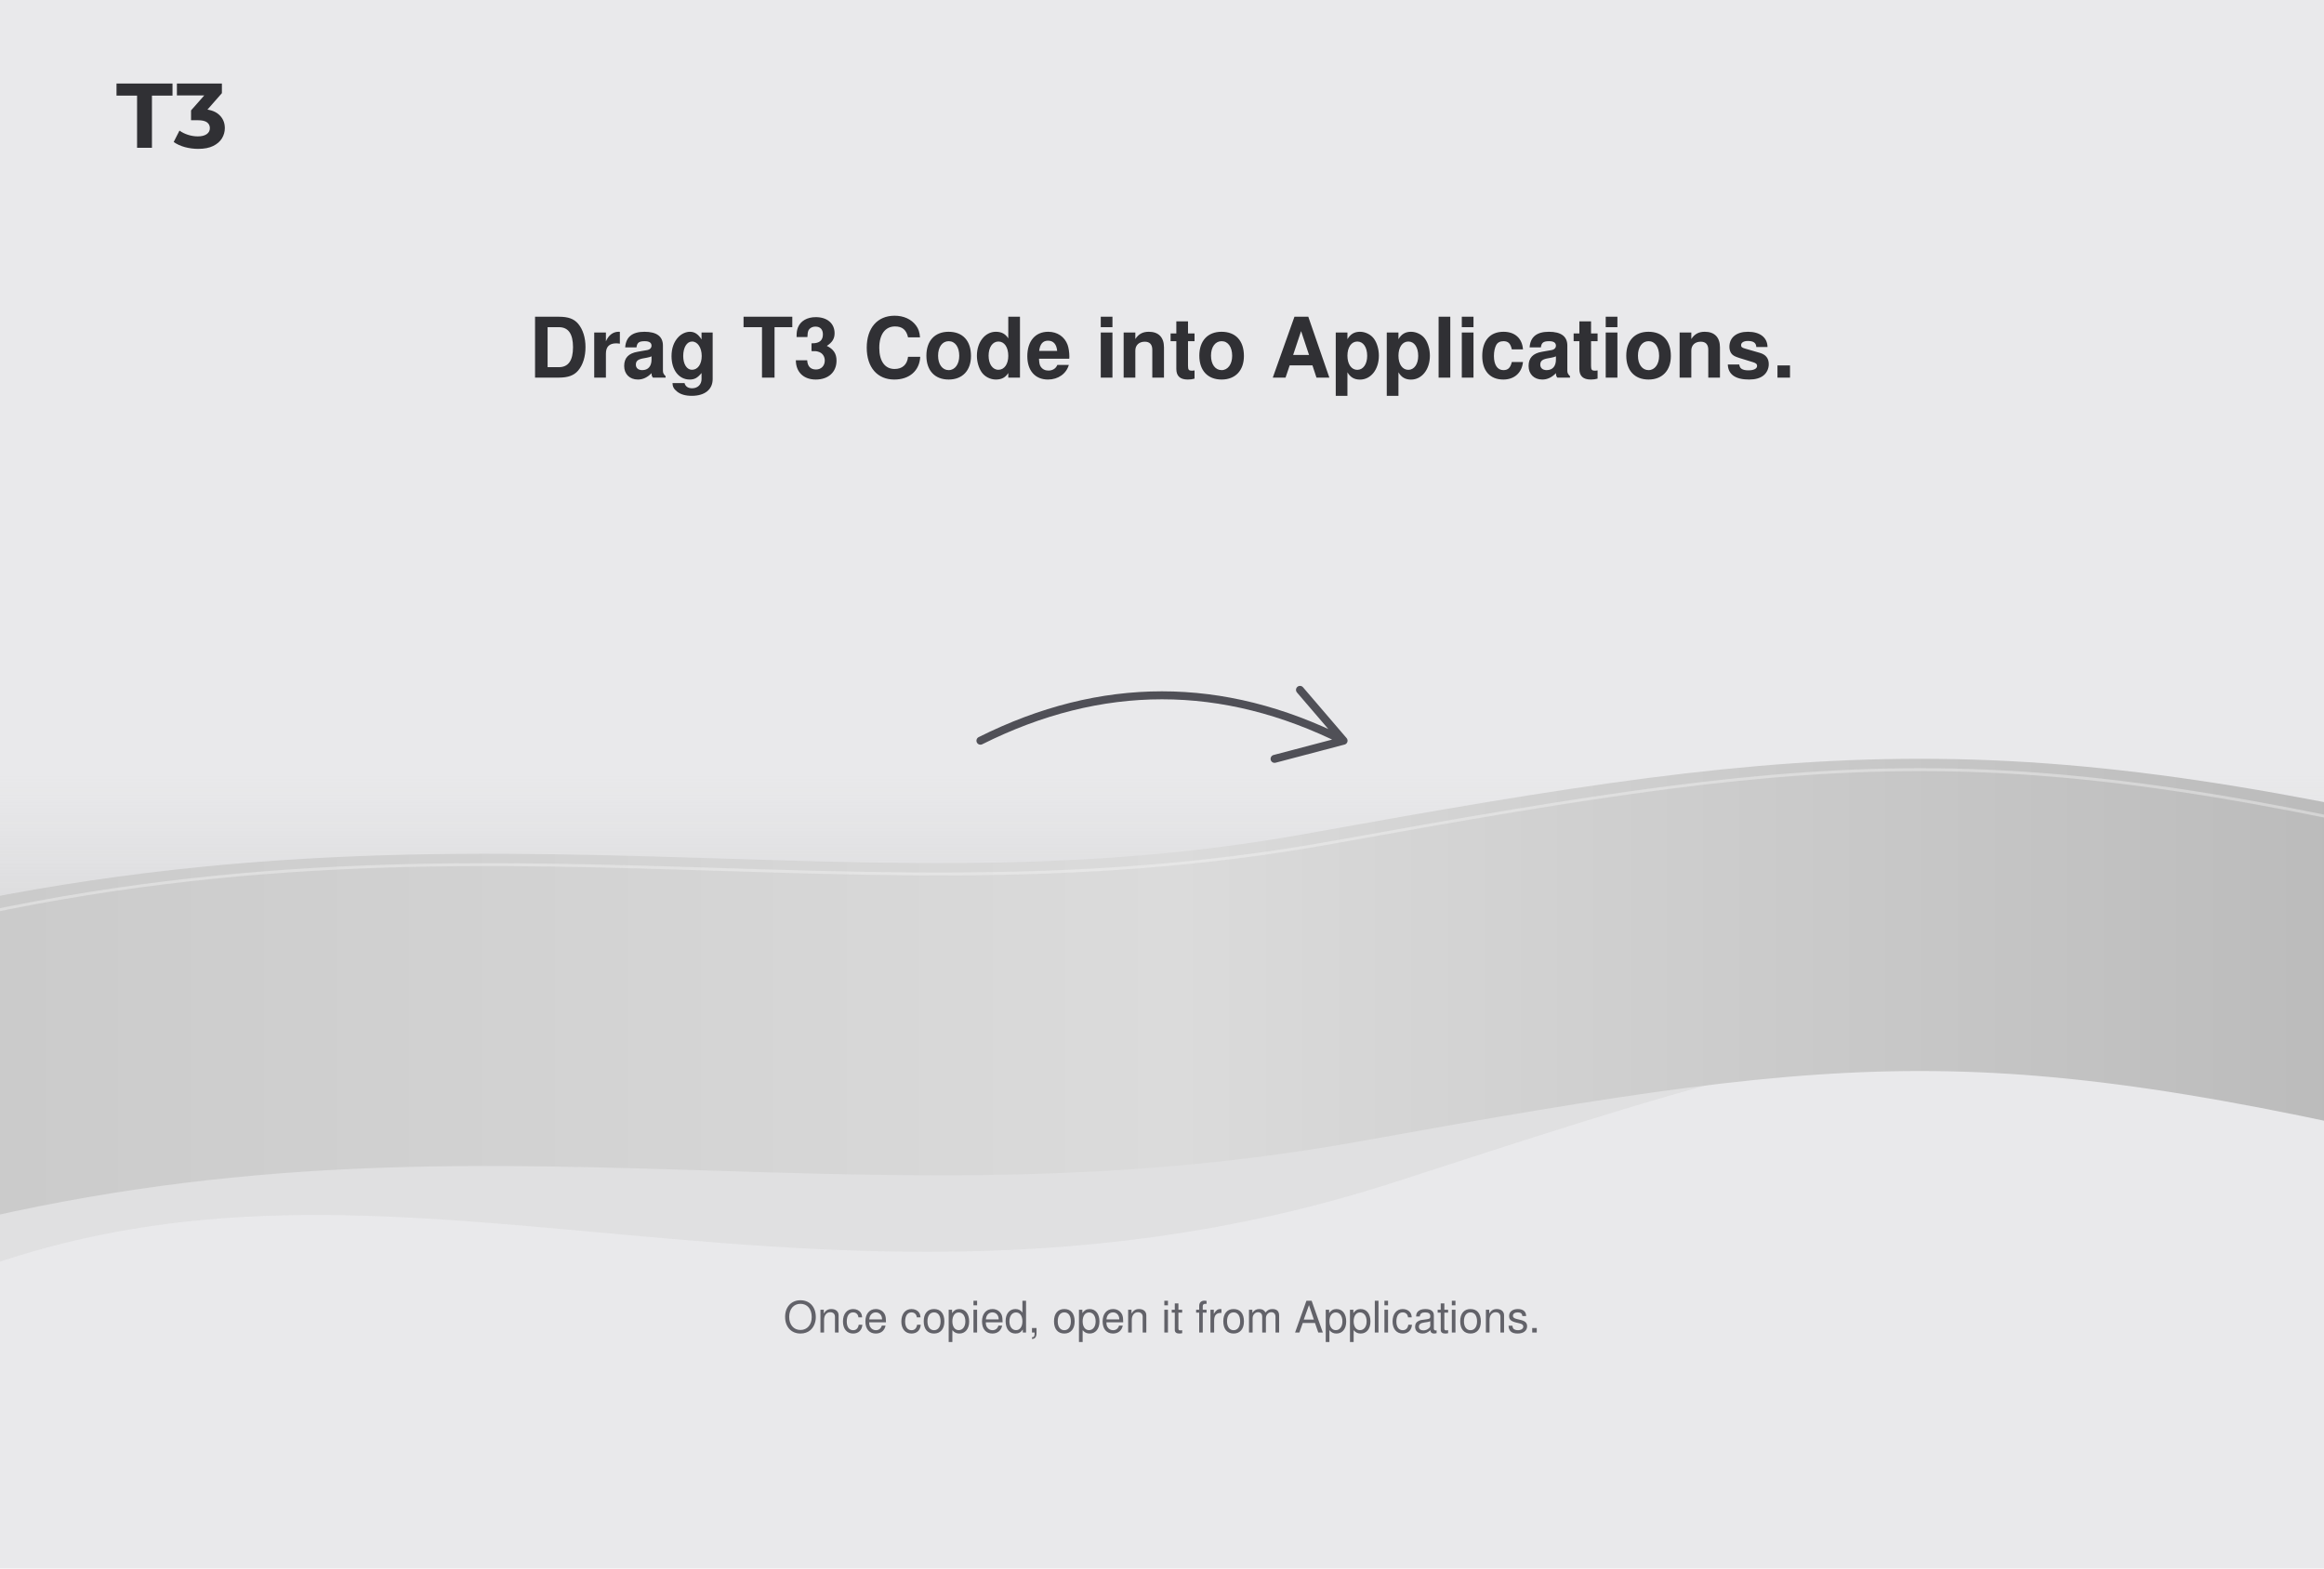
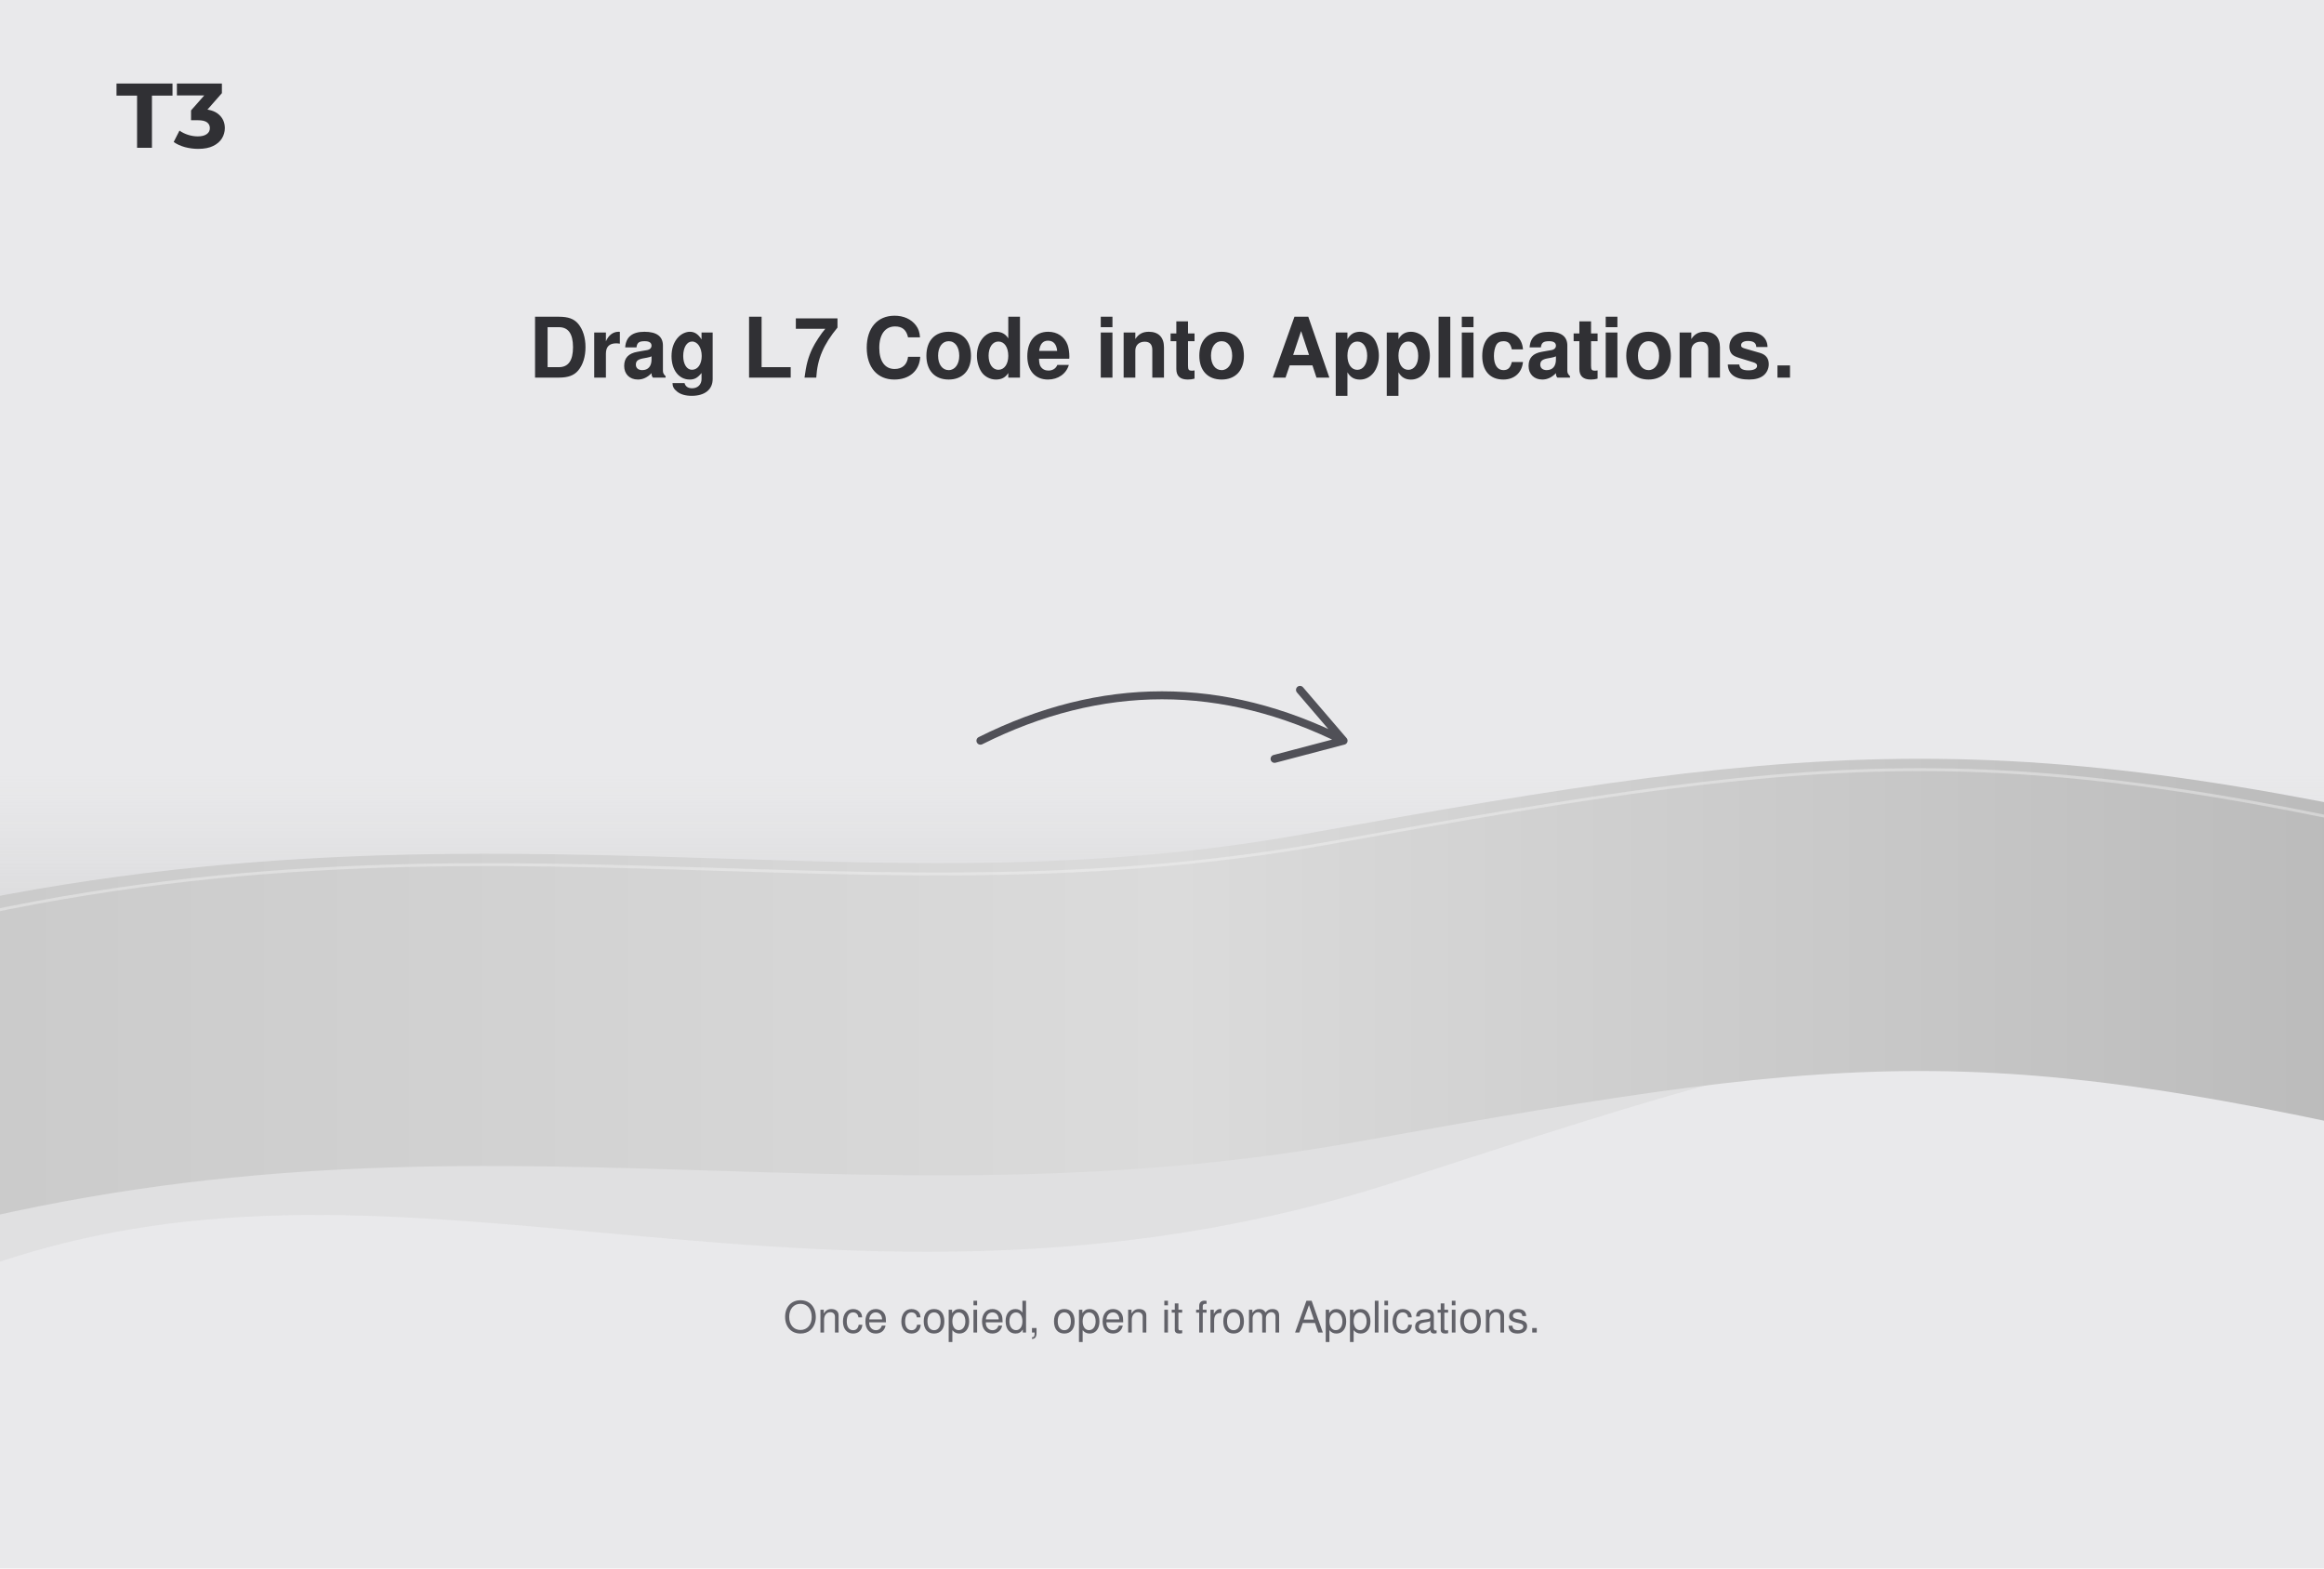
<svg xmlns="http://www.w3.org/2000/svg" width="1280" height="864" viewBox="0 0 640 432">
  <defs>
    <linearGradient id="veil" x1="0" y1="0" x2="0" y2="1">
      <stop stop-color="#B7B7B7" stop-opacity="0" />
      <stop offset=".55" stop-color="#A5A5A5" stop-opacity=".24" />
      <stop offset="1" stop-color="#D1D1D1" stop-opacity=".4" />
    </linearGradient>
    <linearGradient id="silk" x1="0" y1="0" x2="1" y2="0">
      <stop stop-color="#C8C8C8" />
      <stop offset=".5" stop-color="#DBDBDB" />
      <stop offset="1" stop-color="#B5B5B5" />
    </linearGradient>
  </defs>
  <rect width="640" height="432" fill="#E9E9EB" />
  <path d="M-60 293C95 220 214 304 362 256S559 191 707 257" stroke="url(#veil)" stroke-width="146" fill="none" opacity="1" stroke-linecap="round" stroke-linejoin="round" />
  <path d="M-60 306C113 252 223 298 367 272S553 242 707 280" stroke="url(#silk)" stroke-width="86" fill="none" opacity="1" stroke-linecap="round" stroke-linejoin="round" />
  <path d="M-60 266C113 212 223 258 367 232S553 202 707 240" stroke="#F5F5F5" stroke-width="0.8" fill="none" opacity="0.42" stroke-linecap="round" stroke-linejoin="round" />
  <svg x="32" y="23" width="30" height="18" viewBox="15.531 37 94.394 56.96" fill="#303034">
    <path d="M33.451 93V47.56H15.531V37H64.331V47.56H46.411V93H33.451ZM86.725 93.96C82.832 93.96 78.965 93.453 75.125 92.44C71.285 91.373 68.032 89.88 65.365 87.96L70.405 78.04C72.539 79.587 75.019 80.813 77.845 81.72C80.672 82.627 83.525 83.08 86.405 83.08C89.659 83.08 92.219 82.44 94.085 81.16C95.952 79.88 96.885 78.12 96.885 75.88C96.885 73.747 96.059 72.067 94.405 70.84C92.752 69.613 90.085 69 86.405 69H80.485V60.44L96.085 42.76L97.525 47.4H68.165V37H107.365V45.4L91.845 63.08L85.285 59.32H89.045C95.925 59.32 101.125 60.867 104.645 63.96C108.165 67.053 109.925 71.027 109.925 75.88C109.925 79.027 109.099 81.987 107.445 84.76C105.792 87.48 103.259 89.693 99.845 91.4C96.432 93.107 92.059 93.96 86.725 93.96Z" />
  </svg>
-   <text x="320" y="104" fill="#303034" font-family="Helvetica" font-size="23" font-weight="700" text-anchor="middle">Drag T3 Code into Applications.</text>
+   <text x="320" y="104" fill="#303034" font-family="Helvetica" font-size="23" font-weight="700" text-anchor="middle">Drag L7 Code into Applications.</text>
  <path d="M270 204Q320 179 370 204M358 190L370 204L351 209" stroke="#505057" stroke-width="2.2" fill="none" opacity="1" stroke-linecap="round" stroke-linejoin="round" />
  <text x="320" y="367" fill="#626269" font-family="Helvetica" font-size="12" font-weight="400" text-anchor="middle">Once copied, open it from Applications.</text>
</svg>
